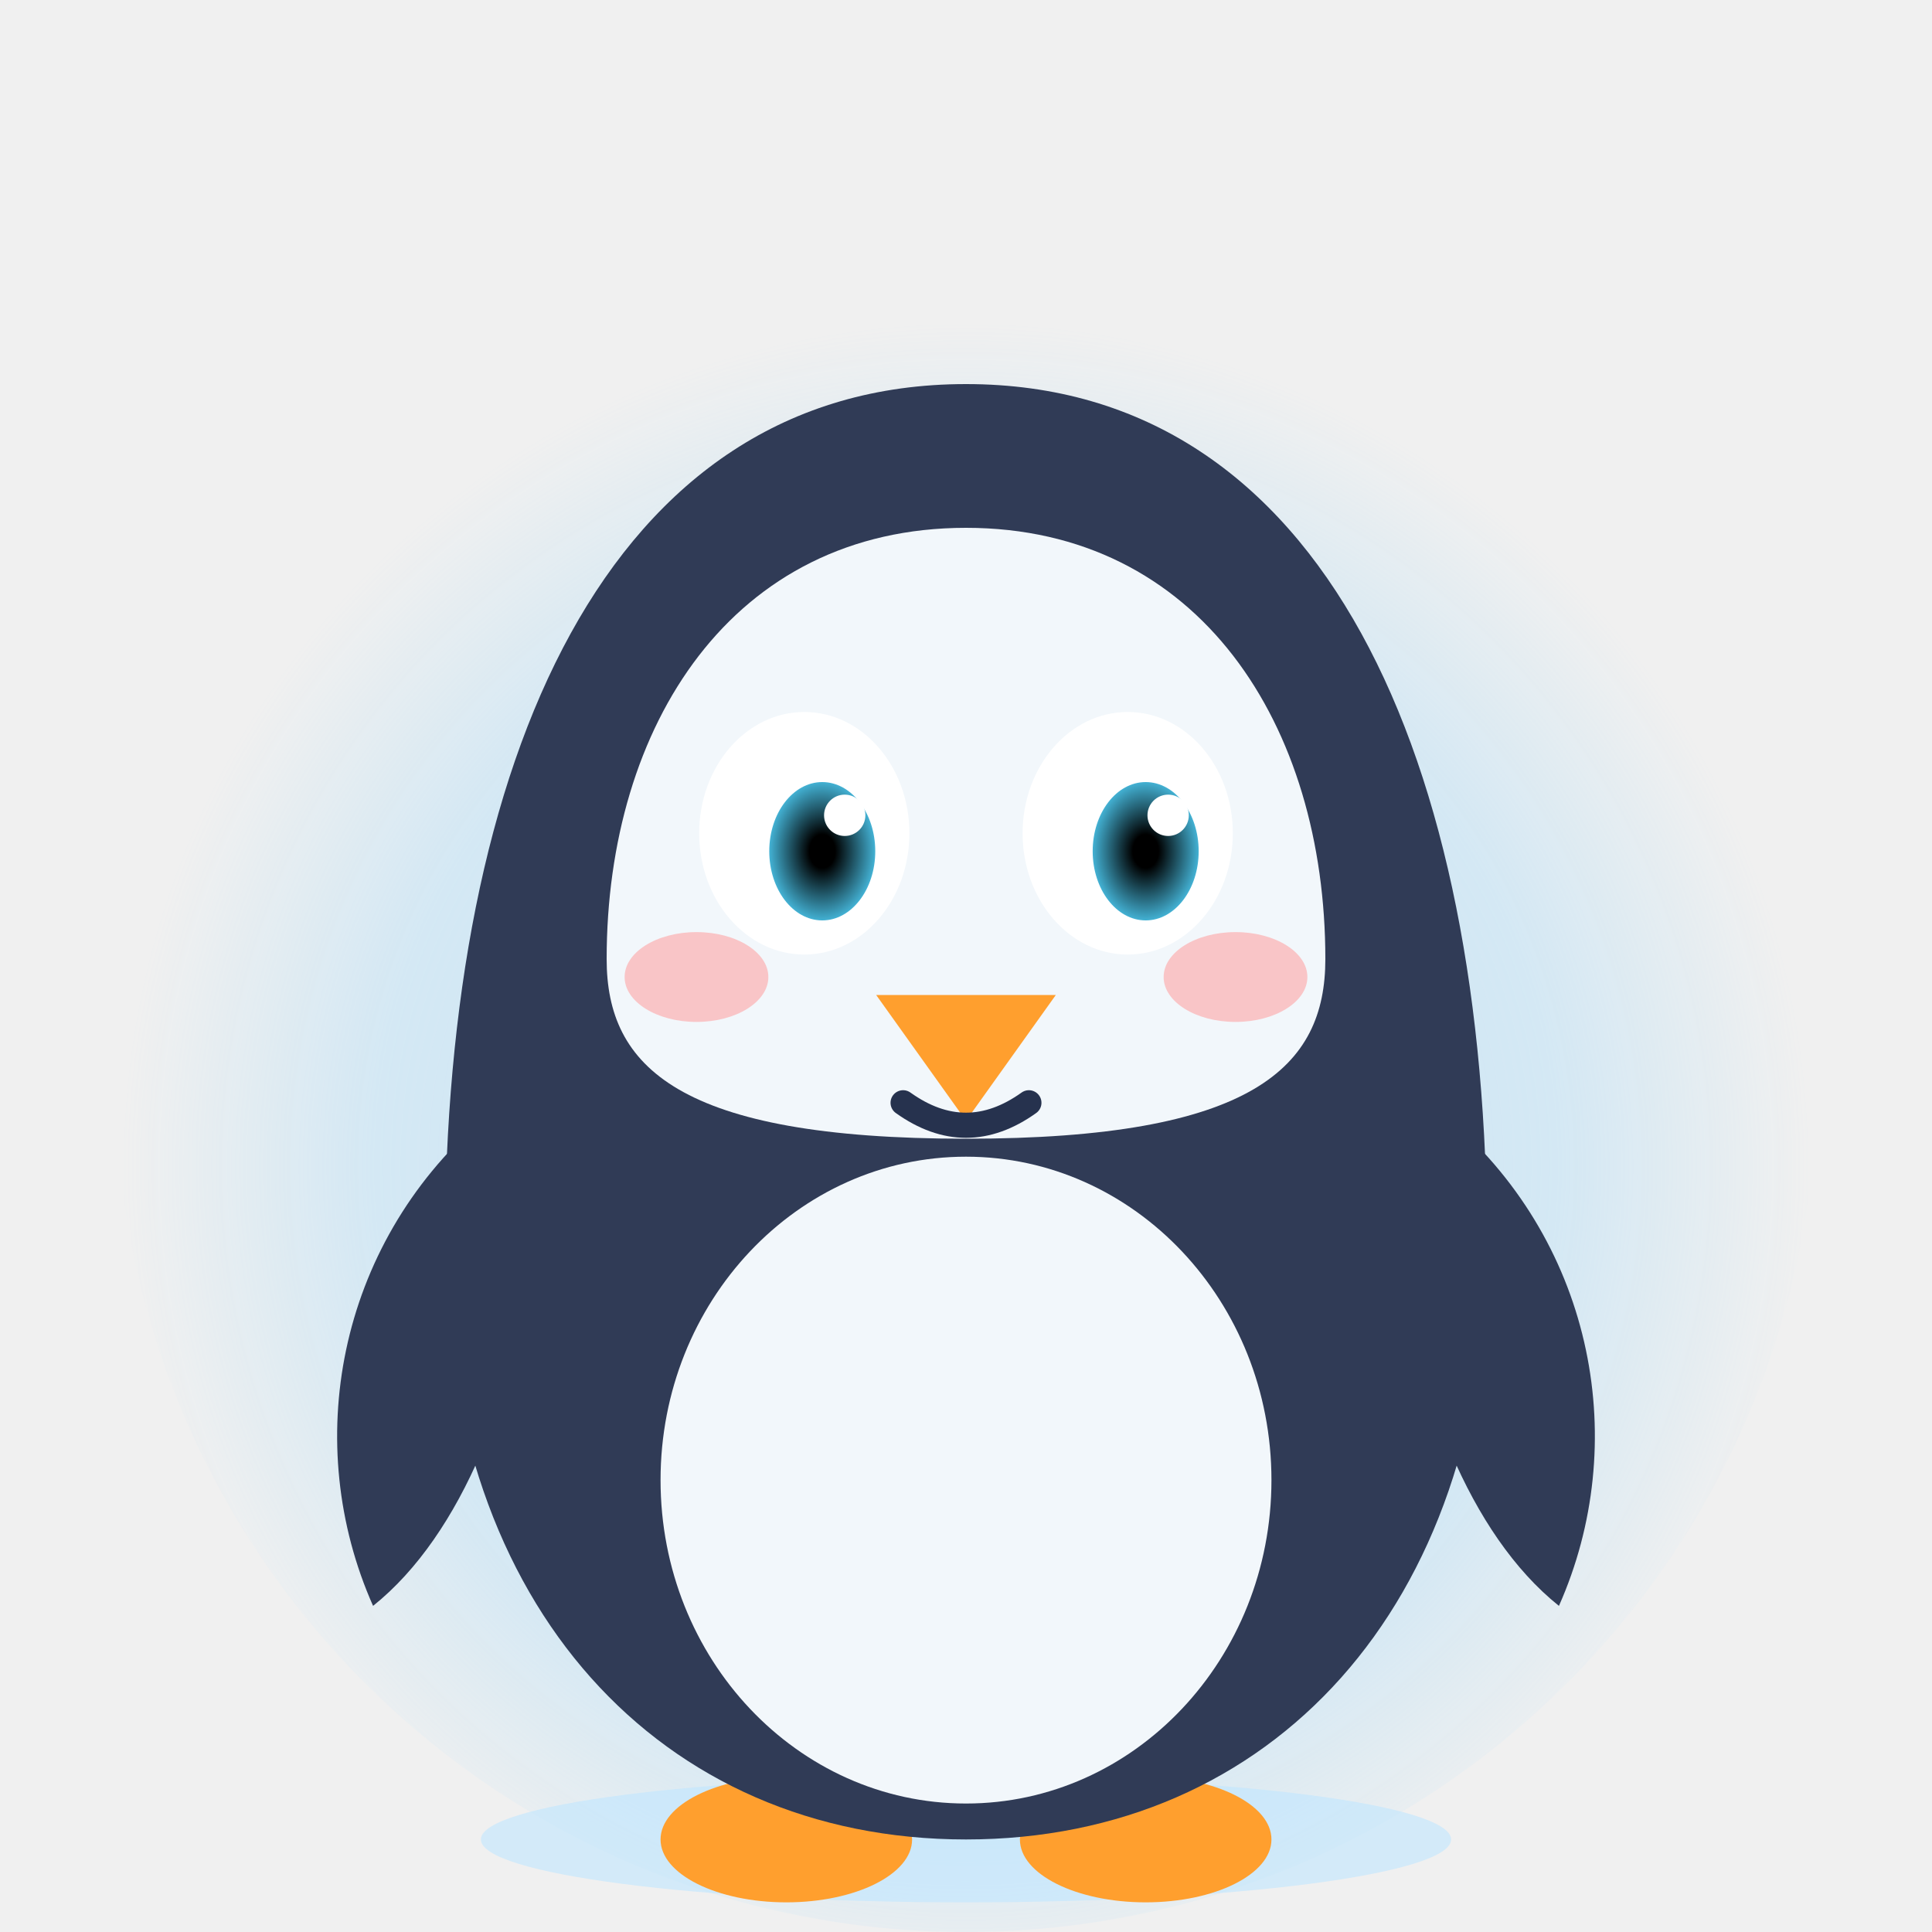
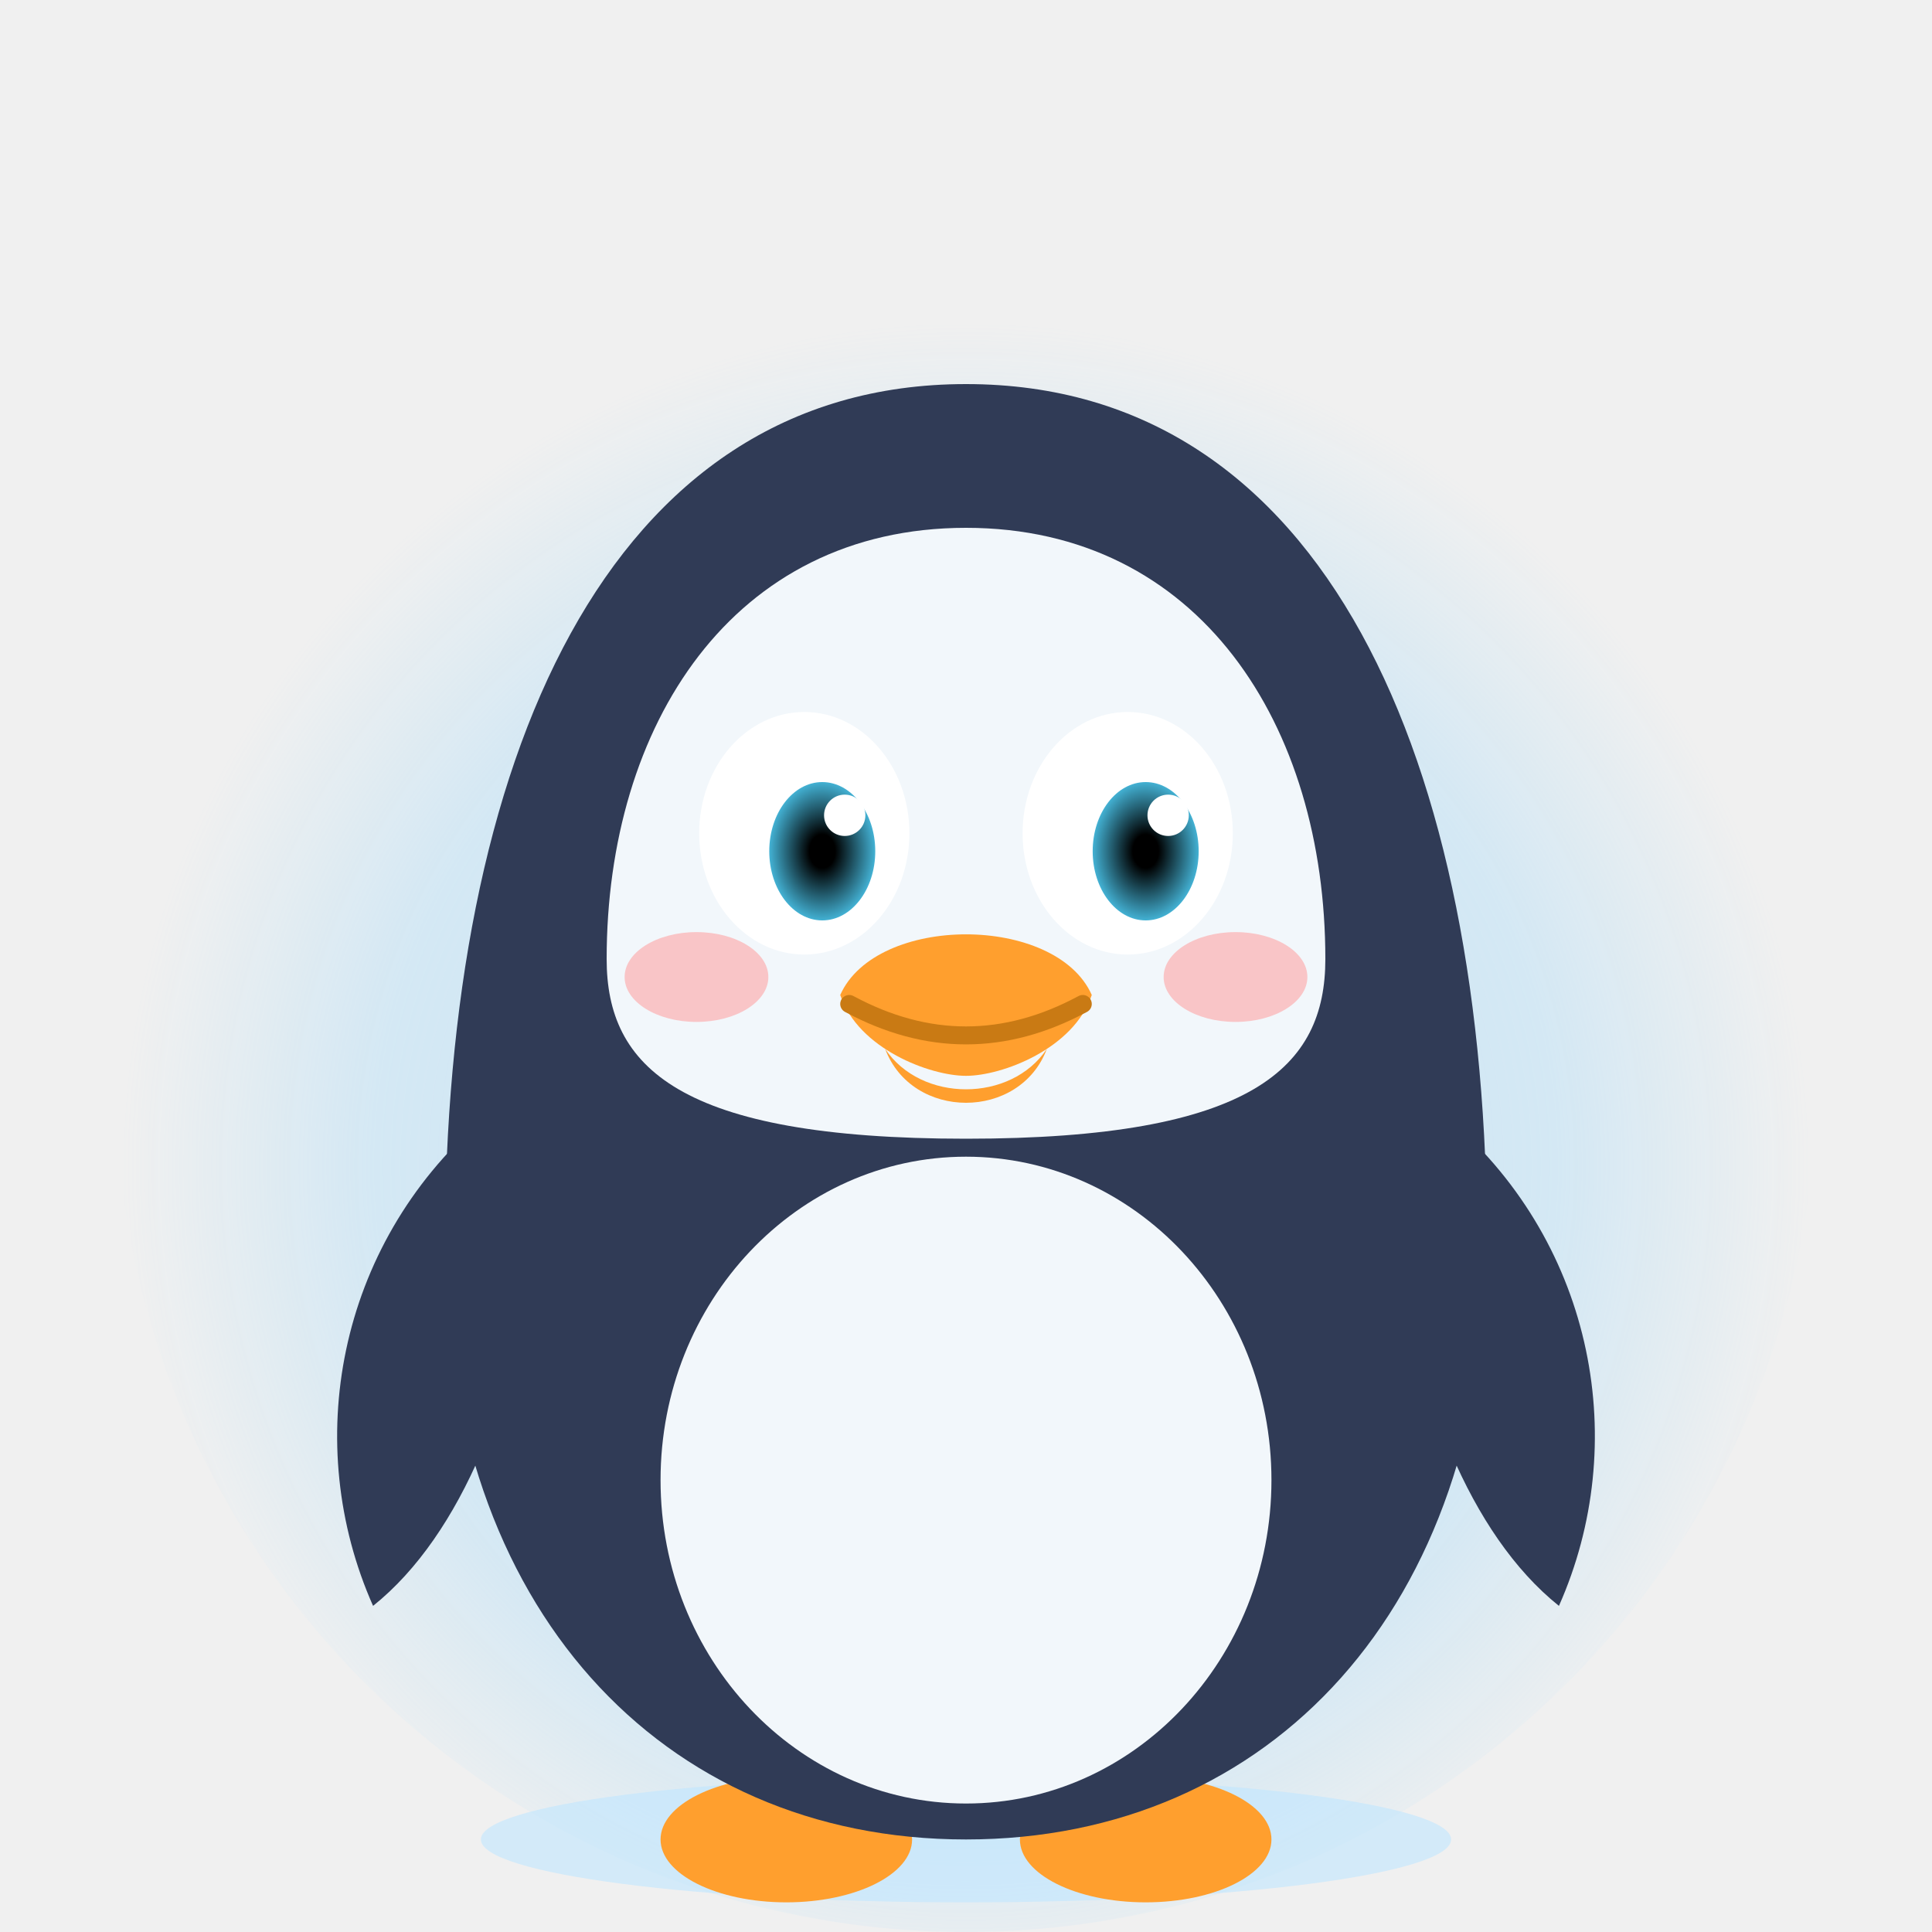
<svg xmlns="http://www.w3.org/2000/svg" viewBox="0 0 200 200" width="200" height="200">
  <defs>
    <radialGradient id="auraGrad" cx="50%" cy="55%" r="50%">
      <stop offset="0%" stop-color="#cfeeff" stop-opacity="0.5" />
      <stop offset="70%" stop-color="#7fd0ff" stop-opacity="0.25" />
      <stop offset="100%" stop-color="#7fd0ff" stop-opacity="0" />
    </radialGradient>
    <radialGradient id="eyeGradL" cx="84" cy="80" fx="84" fy="80" r="6.5" gradientTransform="matrix(1,0,0,1.307692,0,-24.61538)" gradientUnits="userSpaceOnUse">
      <stop offset="0.22" stop-color="#000000" />
      <stop offset="1" stop-color="#4cc9f0" />
    </radialGradient>
    <radialGradient id="eyeGradR" cx="120" cy="80" fx="120" fy="80" r="6.5" gradientTransform="matrix(1,0,0,1.307692,0,-24.61538)" gradientUnits="userSpaceOnUse">
      <stop offset="0.22" stop-color="#000000" />
      <stop offset="1" stop-color="#4cc9f0" />
    </radialGradient>
  </defs>
  <circle id="aura" cx="100" cy="112" r="88" fill="url(#auraGrad)" />
  <g id="pet" transform="translate(100,196) scale(0.93) translate(-100,-196)">
    <ellipse id="ice" cx="100" cy="190" rx="54" ry="7" fill="#bfe6ff" opacity="0.6" />
    <ellipse id="footL" cx="80" cy="190" rx="14" ry="7" fill="#ff9f2e" />
    <ellipse id="footR" cx="120" cy="190" rx="14" ry="7" fill="#ff9f2e" />
    <path id="body" d="M100,28 C140,28 158,70 158,124 C158,164 134,190 100,190 C66,190 42,164 42,124 C42,70 60,28 100,28 Z" fill="#303b56" />
    <path id="flipperL" d="M46,110 C30,124 26,146 34,164 C44,156 50,140 52,124 Z" fill="#303b56" />
    <path id="flipperR" d="M154,110 C170,124 174,146 166,164 C156,156 150,140 148,124 Z" fill="#303b56" />
    <path id="facePatch" d="M100,44 C126,44 140,66 140,92 C140,104 132,112 100,112 C68,112 60,104 60,92 C60,66 74,44 100,44 Z" fill="#f2f7fb" />
    <ellipse id="belly" cx="100" cy="150" rx="34" ry="36" fill="#f2f7fb" />
-     <path id="beak" d="M90,96 L110,96 L100,110 Z" fill="#ff9f2e" />
-     <path id="mouth" d="M93,108 Q100,113 107,108" fill="none" stroke="#26324e" stroke-width="2.8" stroke-linecap="round" />
+     <g id="beak">
+       <path d="M86,96 C90,87 110,87 114,96 C112,102 104,105 100,105 C96,105 88,102 86,96 Z" fill="#ff9f2e" />
+       <path d="M91,102 C95,108 105,108 109,102 C106,110 94,110 91,102 Z" fill="#ff9f2e" />
+       <path d="M87,97 Q100,104 113,97" fill="none" stroke="#c97a14" stroke-width="2" stroke-linecap="round" />
+     </g>
    <g id="eyeL">
      <ellipse cx="82" cy="78" rx="11.7" ry="13.5" fill="#ffffff" />
      <ellipse cx="84" cy="80" rx="5.9" ry="7.7" fill="url(#eyeGradL)" />
      <circle cx="86.5" cy="76" r="2.3" fill="#ffffff" />
    </g>
    <g id="eyeR">
      <ellipse cx="118" cy="78" rx="11.7" ry="13.5" fill="#ffffff" />
      <ellipse cx="120" cy="80" rx="5.9" ry="7.7" fill="url(#eyeGradR)" />
      <circle cx="122.5" cy="76" r="2.3" fill="#ffffff" />
    </g>
    <ellipse id="cheekL" cx="70" cy="94" rx="8" ry="5" fill="#ff9c9c" opacity="0.55" />
    <ellipse id="cheekR" cx="130" cy="94" rx="8" ry="5" fill="#ff9c9c" opacity="0.55" />
  </g>
</svg>
